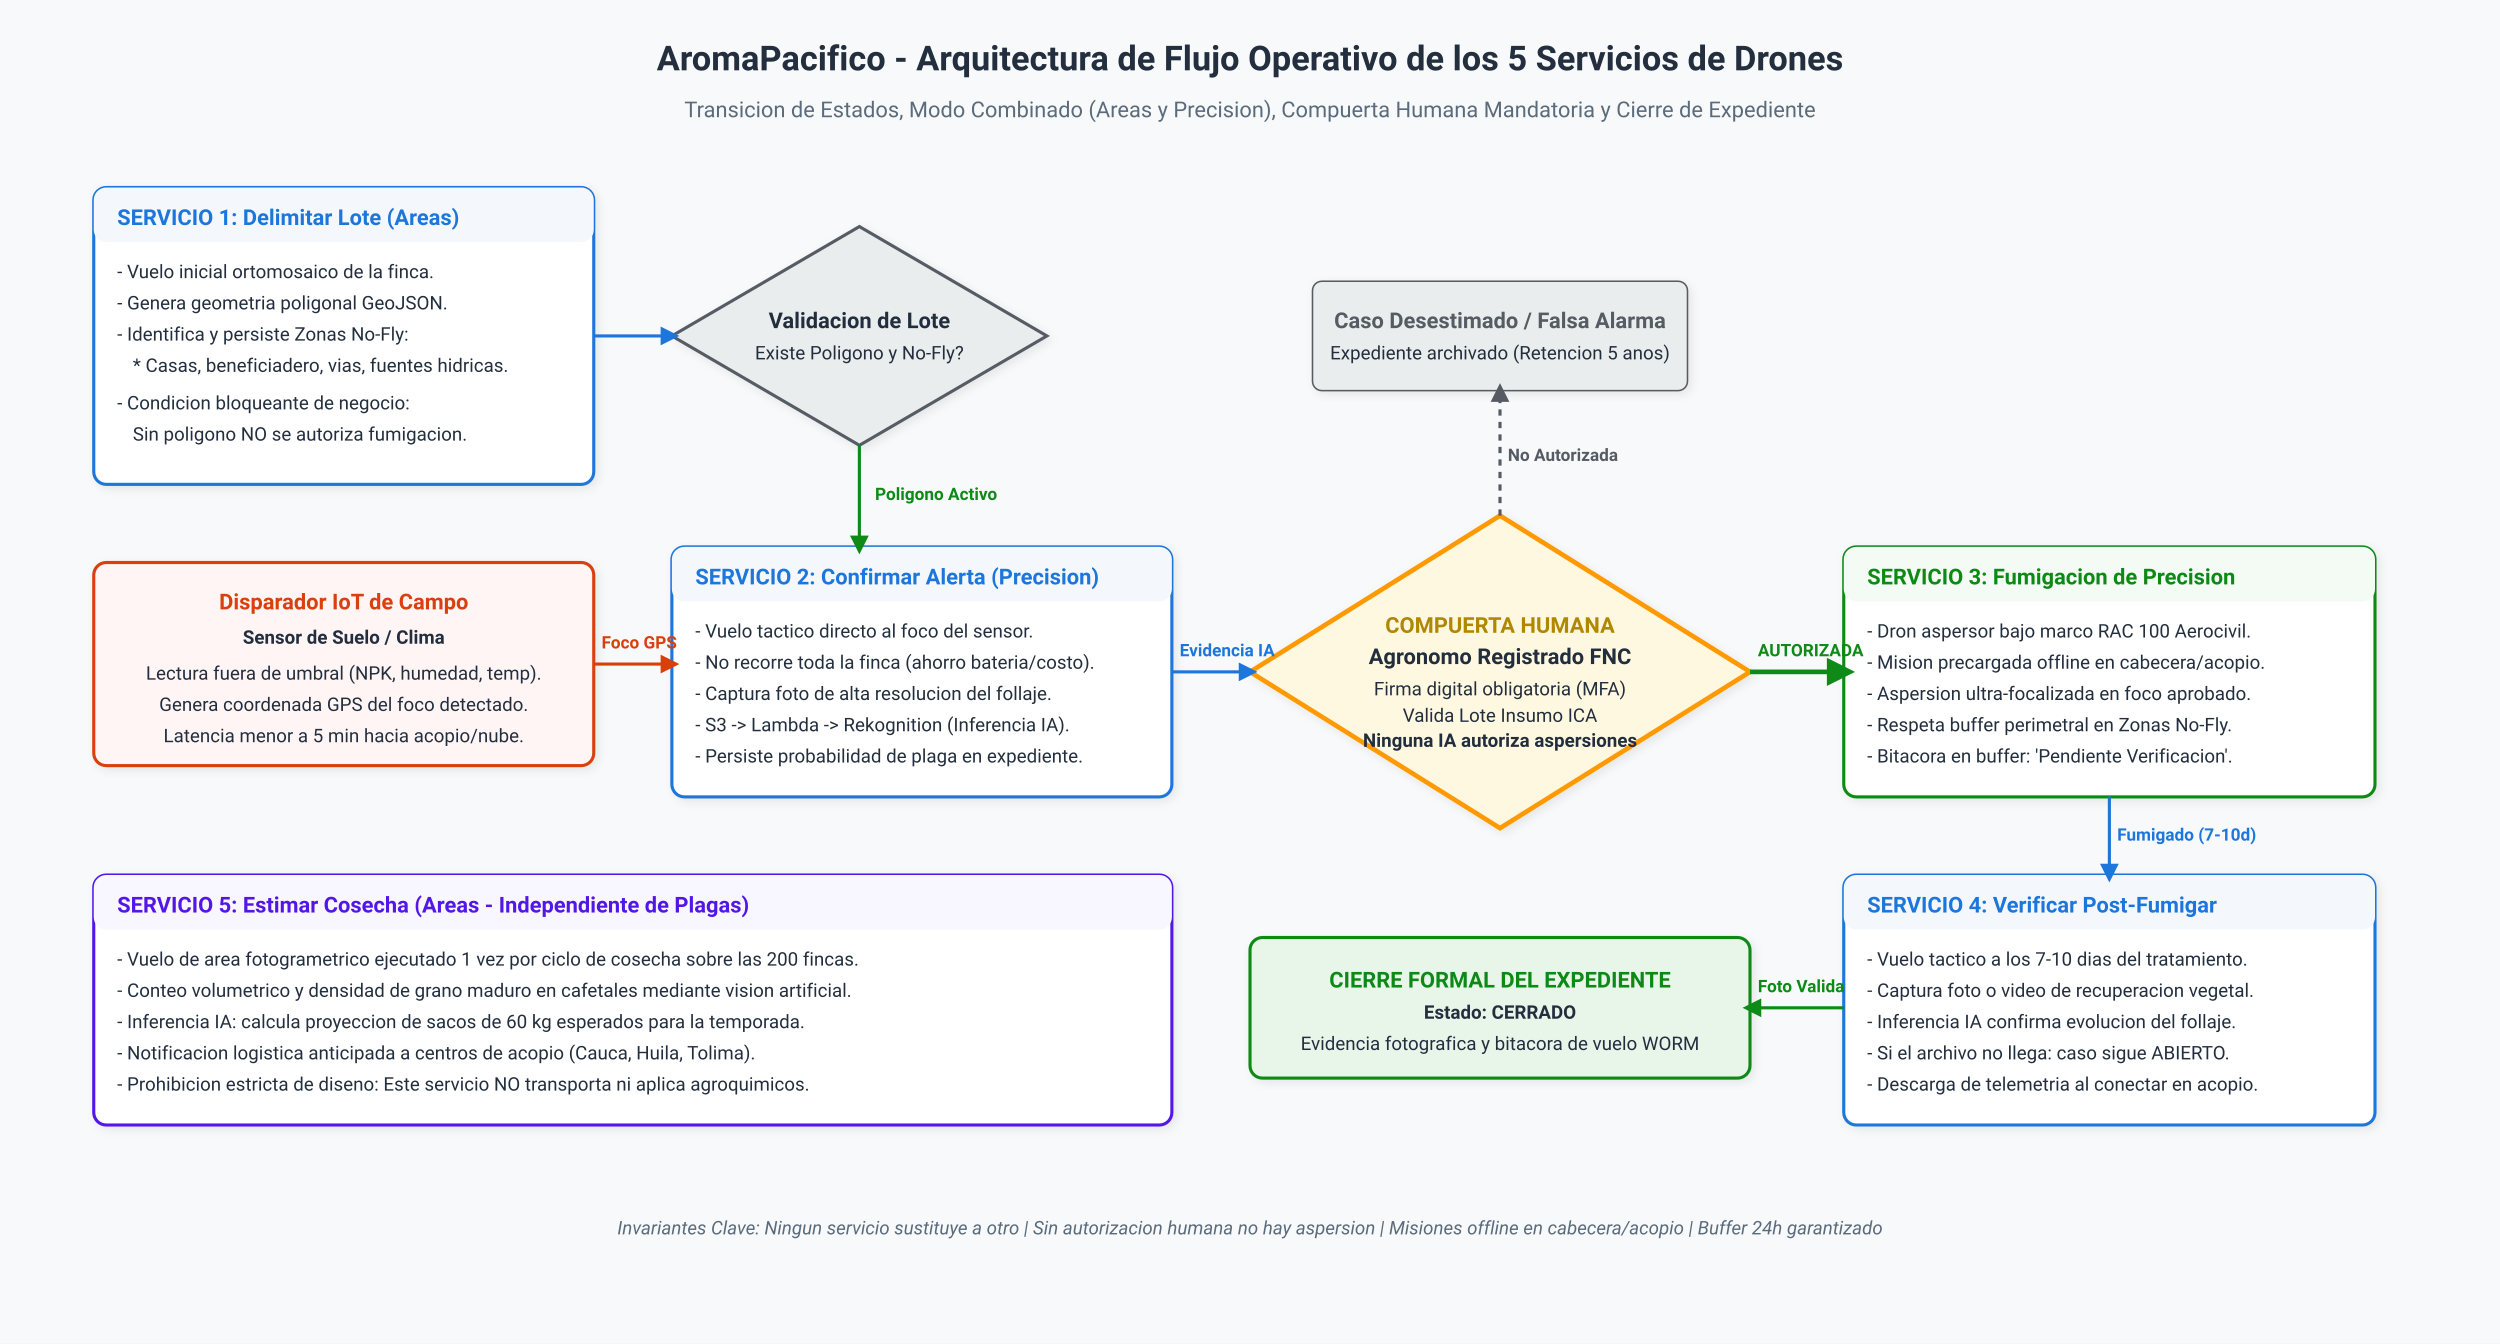
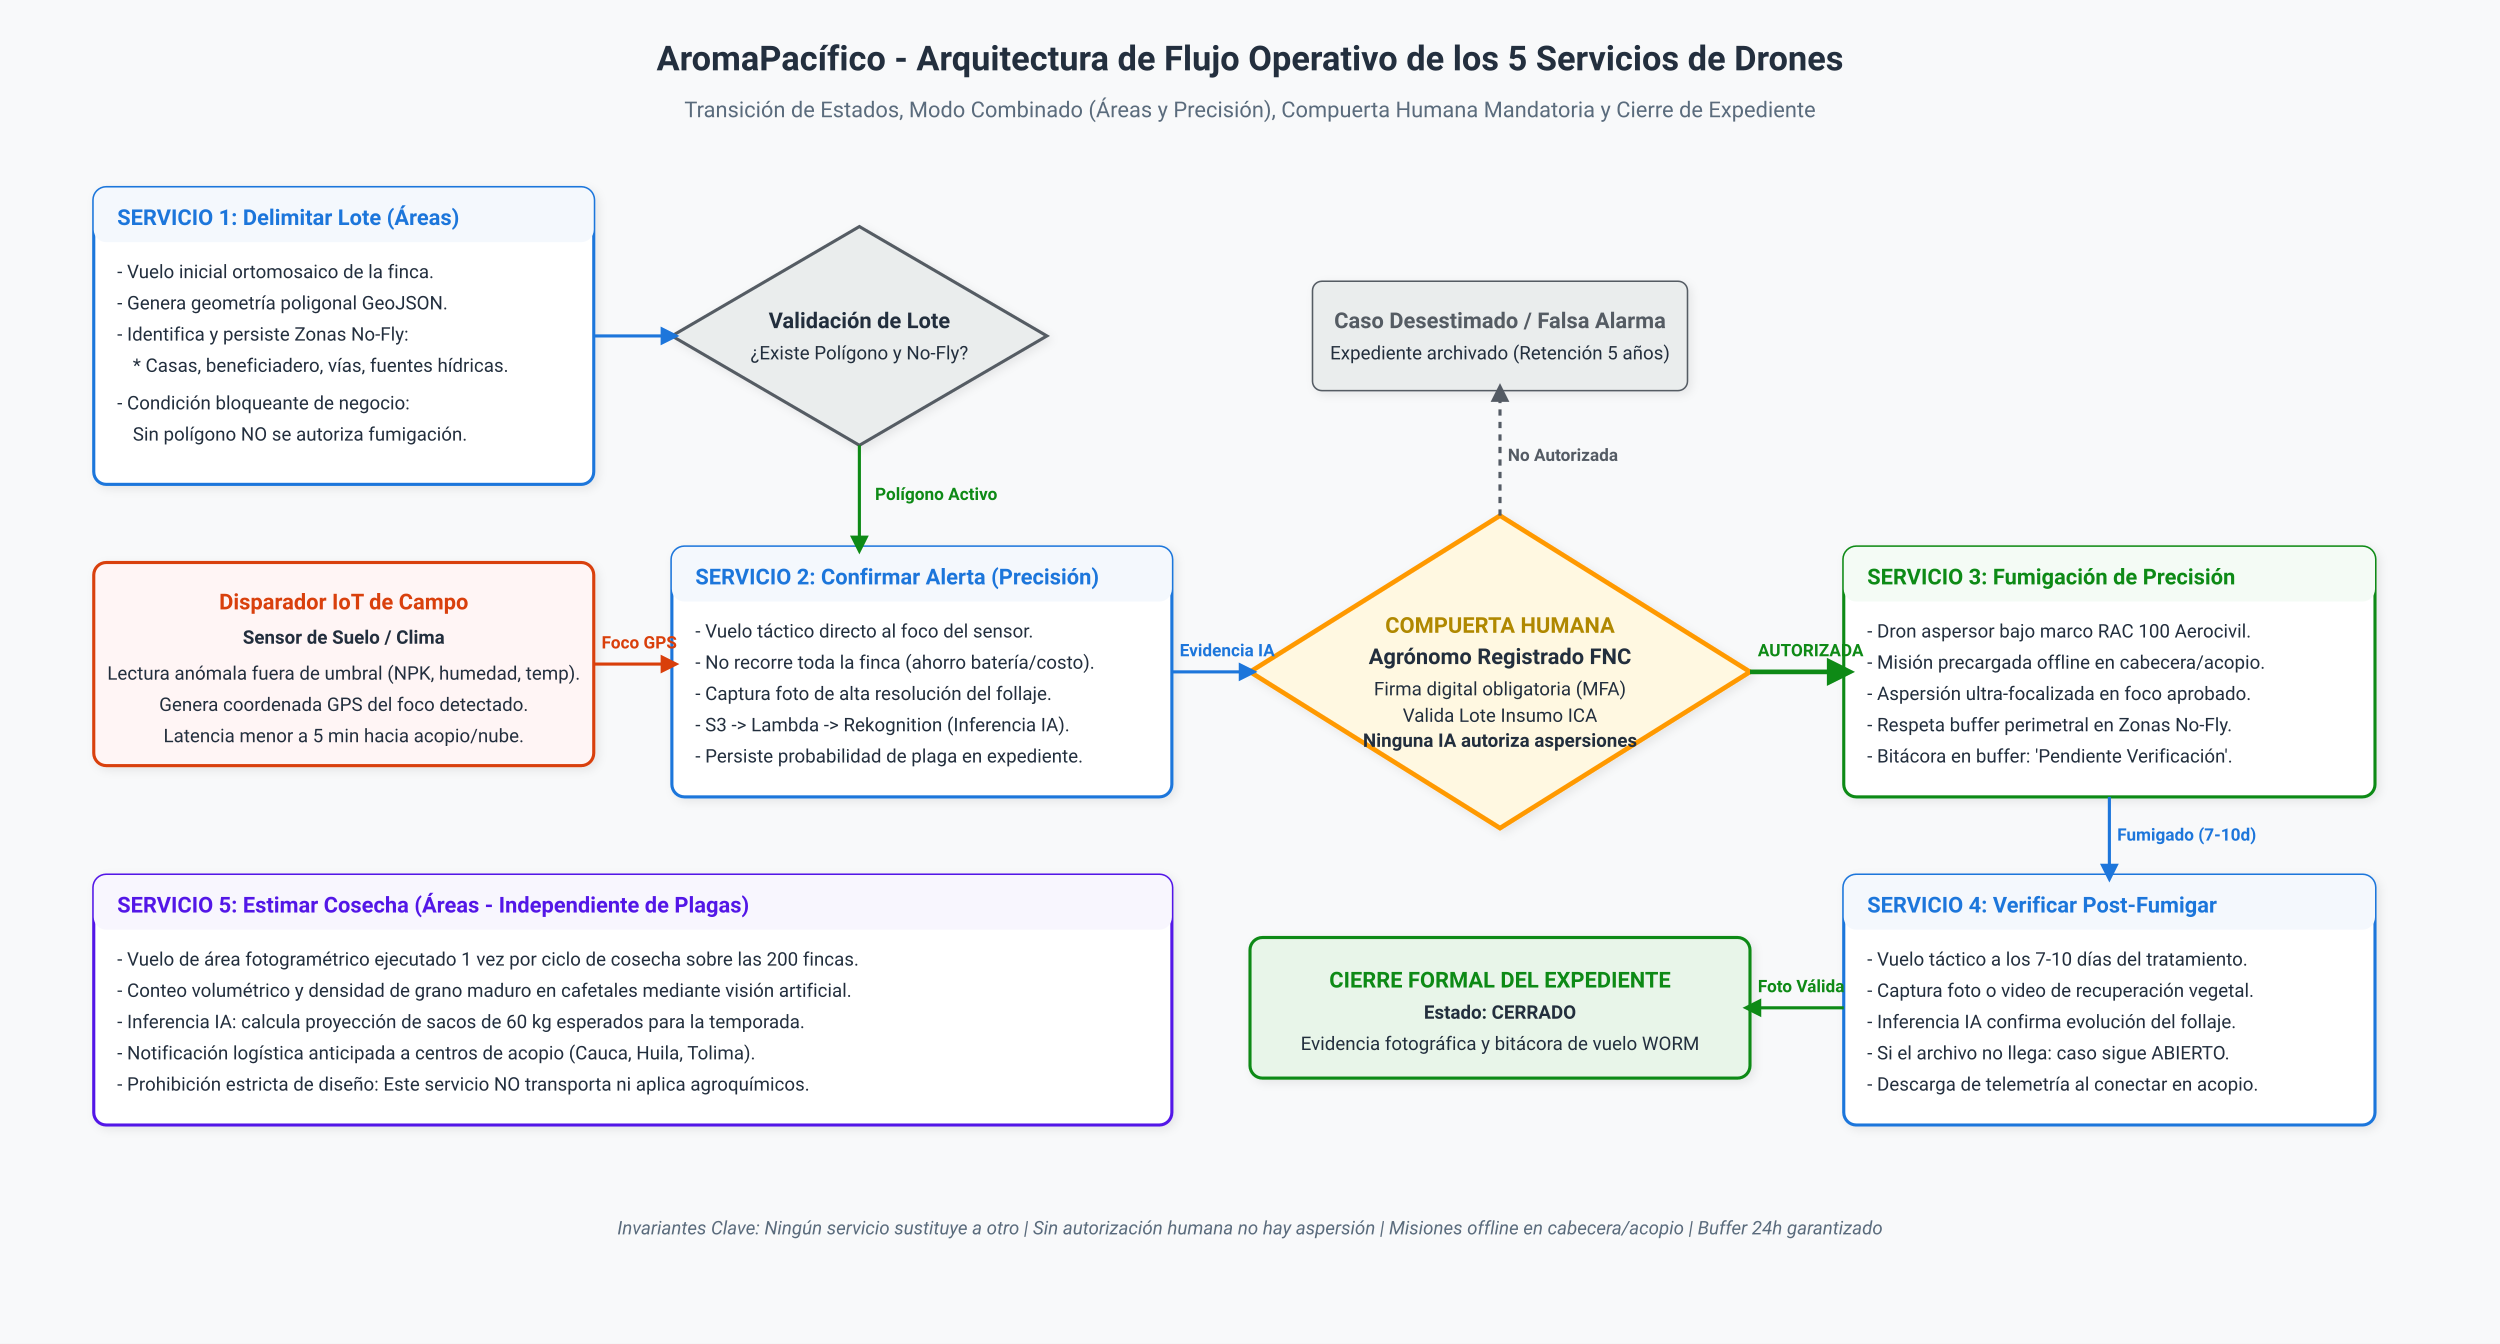
<svg xmlns="http://www.w3.org/2000/svg" viewBox="0 0 1600 860" width="100%" height="100%">
  <defs>
    <style>
      .title { font-family: -apple-system, BlinkMacSystemFont, "Segoe UI", Roboto, Helvetica, Arial, sans-serif; font-size: 22px; font-weight: bold; fill: #232F3E; text-anchor: middle; }
      .subtitle { font-family: -apple-system, BlinkMacSystemFont, "Segoe UI", Roboto, Helvetica, Arial, sans-serif; font-size: 14px; fill: #5A6B7C; text-anchor: middle; }
      .header-box { font-family: -apple-system, BlinkMacSystemFont, "Segoe UI", Roboto, Helvetica, Arial, sans-serif; font-size: 14px; font-weight: bold; }
      .body-text { font-family: -apple-system, BlinkMacSystemFont, "Segoe UI", Roboto, Helvetica, Arial, sans-serif; font-size: 12px; fill: #232F3E; }
      .footer-text { font-family: -apple-system, BlinkMacSystemFont, "Segoe UI", Roboto, Helvetica, Arial, sans-serif; font-size: 12px; font-style: italic; fill: #5A6B7C; text-anchor: middle; }
      .label-text { font-family: -apple-system, BlinkMacSystemFont, "Segoe UI", Roboto, Helvetica, Arial, sans-serif; font-size: 11px; font-weight: bold; }
    </style>
    <filter id="shadow" x="-3%" y="-3%" width="106%" height="106%" filterUnits="userSpaceOnUse">
      <feDropShadow dx="2" dy="2" stdDeviation="3" flood-color="#000000" flood-opacity="0.08" />
    </filter>
    <marker id="arrow-blue" viewBox="0 0 10 10" refX="6" refY="5" markerWidth="6" markerHeight="6" orient="auto-start-reverse">
      <path d="M 0 0 L 10 5 L 0 10 z" fill="#1D76DB" />
    </marker>
    <marker id="arrow-green" viewBox="0 0 10 10" refX="6" refY="5" markerWidth="6" markerHeight="6" orient="auto-start-reverse">
      <path d="M 0 0 L 10 5 L 0 10 z" fill="#0E8A16" />
    </marker>
    <marker id="arrow-red" viewBox="0 0 10 10" refX="6" refY="5" markerWidth="6" markerHeight="6" orient="auto-start-reverse">
      <path d="M 0 0 L 10 5 L 0 10 z" fill="#D93F0B" />
    </marker>
    <marker id="arrow-gray" viewBox="0 0 10 10" refX="6" refY="5" markerWidth="6" markerHeight="6" orient="auto-start-reverse">
      <path d="M 0 0 L 10 5 L 0 10 z" fill="#545B64" />
    </marker>
  </defs>
  <rect width="1600" height="860" fill="#F8F9FA" />
-   <text x="800" y="45" class="title">AromaPacifico - Arquitectura de Flujo Operativo de los 5 Servicios de Drones</text>
-   <text x="800" y="75" class="subtitle">Transicion de Estados, Modo Combinado (Areas y Precision), Compuerta Humana Mandatoria y Cierre de Expediente</text>
+   <text x="800" y="45" class="title">AromaPacífico - Arquitectura de Flujo Operativo de los 5 Servicios de Drones</text>
+   <text x="800" y="75" class="subtitle">Transición de Estados, Modo Combinado (Áreas y Precisión), Compuerta Humana Mandatoria y Cierre de Expediente</text>
  <g transform="translate(60, 120)" filter="url(#shadow)">
    <rect width="320" height="190" rx="8" fill="#FFFFFF" stroke="#1D76DB" stroke-width="2" />
    <rect width="320" height="35" rx="8" fill="#F4F8FD" />
-     <text x="15" y="24" class="header-box" fill="#1D76DB">SERVICIO 1: Delimitar Lote (Areas)</text>
+     <text x="15" y="24" class="header-box" fill="#1D76DB">SERVICIO 1: Delimitar Lote (Áreas)</text>
    <text x="15" y="58" class="body-text">- Vuelo inicial ortomosaico de la finca.</text>
-     <text x="15" y="78" class="body-text">- Genera geometria poligonal GeoJSON.</text>
+     <text x="15" y="78" class="body-text">- Genera geometría poligonal GeoJSON.</text>
    <text x="15" y="98" class="body-text">- Identifica y persiste Zonas No-Fly:</text>
-     <text x="25" y="118" class="body-text">* Casas, beneficiadero, vias, fuentes hidricas.</text>
-     <text x="15" y="142" class="body-text" fill="#D93F0B">- Condicion bloqueante de negocio:</text>
-     <text x="25" y="162" class="body-text" fill="#D93F0B">Sin poligono NO se autoriza fumigacion.</text>
+     <text x="25" y="118" class="body-text">* Casas, beneficiadero, vías, fuentes hídricas.</text>
+     <text x="15" y="142" class="body-text" fill="#D93F0B">- Condición bloqueante de negocio:</text>
+     <text x="25" y="162" class="body-text" fill="#D93F0B">Sin polígono NO se autoriza fumigación.</text>
  </g>
  <g transform="translate(430, 145)" filter="url(#shadow)">
    <polygon points="120,0 240,70 120,140 0,70" fill="#EAEDED" stroke="#545B64" stroke-width="2" />
-     <text x="120" y="65" class="header-box" fill="#232F3E" font-size="12px" text-anchor="middle">Validacion de Lote</text>
-     <text x="120" y="85" class="body-text" text-anchor="middle">Existe Poligono y No-Fly?</text>
+     <text x="120" y="65" class="header-box" fill="#232F3E" font-size="12px" text-anchor="middle">Validación de Lote</text>
+     <text x="120" y="85" class="body-text" text-anchor="middle">¿Existe Polígono y No-Fly?</text>
  </g>
  <g transform="translate(60, 360)" filter="url(#shadow)">
    <rect width="320" height="130" rx="8" fill="#FFF5F5" stroke="#D93F0B" stroke-width="2" />
    <text x="160" y="30" class="header-box" fill="#D93F0B" text-anchor="middle">Disparador IoT de Campo</text>
    <text x="160" y="52" class="body-text" text-anchor="middle" font-weight="bold">Sensor de Suelo / Clima</text>
-     <text x="160" y="75" class="body-text" text-anchor="middle">Lectura fuera de umbral (NPK, humedad, temp).</text>
+     <text x="160" y="75" class="body-text" text-anchor="middle">Lectura anómala fuera de umbral (NPK, humedad, temp).</text>
    <text x="160" y="95" class="body-text" text-anchor="middle">Genera coordenada GPS del foco detectado.</text>
    <text x="160" y="115" class="body-text" text-anchor="middle" fill="#D93F0B">Latencia menor a 5 min hacia acopio/nube.</text>
  </g>
  <g transform="translate(430, 350)" filter="url(#shadow)">
    <rect width="320" height="160" rx="8" fill="#FFFFFF" stroke="#1D76DB" stroke-width="2" />
    <rect width="320" height="35" rx="8" fill="#F4F8FD" />
-     <text x="15" y="24" class="header-box" fill="#1D76DB">SERVICIO 2: Confirmar Alerta (Precision)</text>
-     <text x="15" y="58" class="body-text">- Vuelo tactico directo al foco del sensor.</text>
-     <text x="15" y="78" class="body-text">- No recorre toda la finca (ahorro bateria/costo).</text>
-     <text x="15" y="98" class="body-text">- Captura foto de alta resolucion del follaje.</text>
+     <text x="15" y="24" class="header-box" fill="#1D76DB">SERVICIO 2: Confirmar Alerta (Precisión)</text>
+     <text x="15" y="58" class="body-text">- Vuelo táctico directo al foco del sensor.</text>
+     <text x="15" y="78" class="body-text">- No recorre toda la finca (ahorro batería/costo).</text>
+     <text x="15" y="98" class="body-text">- Captura foto de alta resolución del follaje.</text>
    <text x="15" y="118" class="body-text">- S3 -&gt; Lambda -&gt; Rekognition (Inferencia IA).</text>
    <text x="15" y="138" class="body-text">- Persiste probabilidad de plaga en expediente.</text>
  </g>
  <g transform="translate(800, 330)" filter="url(#shadow)">
    <polygon points="160,0 320,100 160,200 0,100" fill="#FFF8E1" stroke="#FF9900" stroke-width="3" />
    <text x="160" y="75" class="header-box" fill="#B08800" text-anchor="middle">COMPUERTA HUMANA</text>
-     <text x="160" y="95" class="header-box" fill="#232F3E" font-size="12px" text-anchor="middle">Agronomo Registrado FNC</text>
+     <text x="160" y="95" class="header-box" fill="#232F3E" font-size="12px" text-anchor="middle">Agrónomo Registrado FNC</text>
    <text x="160" y="115" class="body-text" text-anchor="middle">Firma digital obligatoria (MFA)</text>
    <text x="160" y="132" class="body-text" text-anchor="middle">Valida Lote Insumo ICA</text>
    <text x="160" y="148" class="body-text" text-anchor="middle" fill="#D93F0B" font-weight="bold">Ninguna IA autoriza aspersiones</text>
  </g>
  <g transform="translate(840, 180)" filter="url(#shadow)">
    <rect width="240" height="70" rx="6" fill="#EAEDED" stroke="#545B64" stroke-width="1" />
    <text x="120" y="30" class="header-box" fill="#545B64" font-size="12px" text-anchor="middle">Caso Desestimado / Falsa Alarma</text>
-     <text x="120" y="50" class="body-text" text-anchor="middle">Expediente archivado (Retencion 5 anos)</text>
+     <text x="120" y="50" class="body-text" text-anchor="middle">Expediente archivado (Retención 5 años)</text>
  </g>
  <g transform="translate(1180, 350)" filter="url(#shadow)">
    <rect width="340" height="160" rx="8" fill="#FFFFFF" stroke="#0E8A16" stroke-width="2" />
    <rect width="340" height="35" rx="8" fill="#F4FBF5" />
-     <text x="15" y="24" class="header-box" fill="#0E8A16">SERVICIO 3: Fumigacion de Precision</text>
+     <text x="15" y="24" class="header-box" fill="#0E8A16">SERVICIO 3: Fumigación de Precisión</text>
    <text x="15" y="58" class="body-text">- Dron aspersor bajo marco RAC 100 Aerocivil.</text>
-     <text x="15" y="78" class="body-text">- Mision precargada offline en cabecera/acopio.</text>
-     <text x="15" y="98" class="body-text">- Aspersion ultra-focalizada en foco aprobado.</text>
+     <text x="15" y="78" class="body-text">- Misión precargada offline en cabecera/acopio.</text>
+     <text x="15" y="98" class="body-text">- Aspersión ultra-focalizada en foco aprobado.</text>
    <text x="15" y="118" class="body-text">- Respeta buffer perimetral en Zonas No-Fly.</text>
-     <text x="15" y="138" class="body-text">- Bitacora en buffer: 'Pendiente Verificacion'.</text>
+     <text x="15" y="138" class="body-text">- Bitácora en buffer: 'Pendiente Verificación'.</text>
  </g>
  <g transform="translate(1180, 560)" filter="url(#shadow)">
    <rect width="340" height="160" rx="8" fill="#FFFFFF" stroke="#1D76DB" stroke-width="2" />
    <rect width="340" height="35" rx="8" fill="#F4F8FD" />
    <text x="15" y="24" class="header-box" fill="#1D76DB">SERVICIO 4: Verificar Post-Fumigar</text>
-     <text x="15" y="58" class="body-text">- Vuelo tactico a los 7-10 dias del tratamiento.</text>
-     <text x="15" y="78" class="body-text">- Captura foto o video de recuperacion vegetal.</text>
-     <text x="15" y="98" class="body-text">- Inferencia IA confirma evolucion del follaje.</text>
+     <text x="15" y="58" class="body-text">- Vuelo táctico a los 7-10 días del tratamiento.</text>
+     <text x="15" y="78" class="body-text">- Captura foto o video de recuperación vegetal.</text>
+     <text x="15" y="98" class="body-text">- Inferencia IA confirma evolución del follaje.</text>
    <text x="15" y="118" class="body-text" fill="#D93F0B">- Si el archivo no llega: caso sigue ABIERTO.</text>
-     <text x="15" y="138" class="body-text">- Descarga de telemetria al conectar en acopio.</text>
+     <text x="15" y="138" class="body-text">- Descarga de telemetría al conectar en acopio.</text>
  </g>
  <g transform="translate(800, 600)" filter="url(#shadow)">
    <rect width="320" height="90" rx="8" fill="#E8F5E9" stroke="#0E8A16" stroke-width="2" />
    <text x="160" y="32" class="header-box" fill="#0E8A16" text-anchor="middle">CIERRE FORMAL DEL EXPEDIENTE</text>
    <text x="160" y="52" class="body-text" text-anchor="middle" font-weight="bold">Estado: CERRADO</text>
-     <text x="160" y="72" class="body-text" text-anchor="middle">Evidencia fotografica y bitacora de vuelo WORM</text>
+     <text x="160" y="72" class="body-text" text-anchor="middle">Evidencia fotográfica y bitácora de vuelo WORM</text>
  </g>
  <g transform="translate(60, 560)" filter="url(#shadow)">
    <rect width="690" height="160" rx="8" fill="#FFFFFF" stroke="#5319E7" stroke-width="2" />
    <rect width="690" height="35" rx="8" fill="#F8F6FE" />
-     <text x="15" y="24" class="header-box" fill="#5319E7">SERVICIO 5: Estimar Cosecha (Areas - Independiente de Plagas)</text>
-     <text x="15" y="58" class="body-text">- Vuelo de area fotogrametrico ejecutado 1 vez por ciclo de cosecha sobre las 200 fincas.</text>
-     <text x="15" y="78" class="body-text">- Conteo volumetrico y densidad de grano maduro en cafetales mediante vision artificial.</text>
-     <text x="15" y="98" class="body-text">- Inferencia IA: calcula proyeccion de sacos de 60 kg esperados para la temporada.</text>
-     <text x="15" y="118" class="body-text">- Notificacion logistica anticipada a centros de acopio (Cauca, Huila, Tolima).</text>
-     <text x="15" y="138" class="body-text" fill="#D93F0B">- Prohibicion estricta de diseno: Este servicio NO transporta ni aplica agroquimicos.</text>
+     <text x="15" y="24" class="header-box" fill="#5319E7">SERVICIO 5: Estimar Cosecha (Áreas - Independiente de Plagas)</text>
+     <text x="15" y="58" class="body-text">- Vuelo de área fotogramétrico ejecutado 1 vez por ciclo de cosecha sobre las 200 fincas.</text>
+     <text x="15" y="78" class="body-text">- Conteo volumétrico y densidad de grano maduro en cafetales mediante visión artificial.</text>
+     <text x="15" y="98" class="body-text">- Inferencia IA: calcula proyección de sacos de 60 kg esperados para la temporada.</text>
+     <text x="15" y="118" class="body-text">- Notificación logística anticipada a centros de acopio (Cauca, Huila, Tolima).</text>
+     <text x="15" y="138" class="body-text" fill="#D93F0B">- Prohibición estricta de diseño: Este servicio NO transporta ni aplica agroquímicos.</text>
  </g>
  <path d="M 380 215 L 430 215" fill="none" stroke="#1D76DB" stroke-width="2" marker-end="url(#arrow-blue)" />
  <path d="M 550 285 L 550 350" fill="none" stroke="#0E8A16" stroke-width="2" marker-end="url(#arrow-green)" />
-   <text x="560" y="320" class="label-text" fill="#0E8A16">Poligono Activo</text>
+   <text x="560" y="320" class="label-text" fill="#0E8A16">Polígono Activo</text>
  <path d="M 380 425 L 430 425" fill="none" stroke="#D93F0B" stroke-width="2" marker-end="url(#arrow-red)" />
  <text x="385" y="415" class="label-text" fill="#D93F0B">Foco GPS</text>
  <path d="M 750 430 L 800 430" fill="none" stroke="#1D76DB" stroke-width="2" marker-end="url(#arrow-blue)" />
  <text x="755" y="420" class="label-text" fill="#1D76DB">Evidencia IA</text>
  <path d="M 960 330 L 960 250" fill="none" stroke="#545B64" stroke-width="2" stroke-dasharray="4,4" marker-end="url(#arrow-gray)" />
  <text x="965" y="295" class="label-text" fill="#545B64">No Autorizada</text>
  <path d="M 1120 430 L 1180 430" fill="none" stroke="#0E8A16" stroke-width="3" marker-end="url(#arrow-green)" />
  <text x="1125" y="420" class="label-text" fill="#0E8A16">AUTORIZADA</text>
  <path d="M 1350 510 L 1350 560" fill="none" stroke="#1D76DB" stroke-width="2" marker-end="url(#arrow-blue)" />
  <text x="1355" y="538" class="label-text" fill="#1D76DB">Fumigado (7-10d)</text>
  <path d="M 1180 645 L 1120 645" fill="none" stroke="#0E8A16" stroke-width="2" marker-end="url(#arrow-green)" />
-   <text x="1125" y="635" class="label-text" fill="#0E8A16">Foto Valida</text>
-   <text x="800" y="790" class="footer-text">Invariantes Clave: Ningun servicio sustituye a otro | Sin autorizacion humana no hay aspersion | Misiones offline en cabecera/acopio | Buffer 24h garantizado</text>
+   <text x="1125" y="635" class="label-text" fill="#0E8A16">Foto Válida</text>
+   <text x="800" y="790" class="footer-text">Invariantes Clave: Ningún servicio sustituye a otro | Sin autorización humana no hay aspersión | Misiones offline en cabecera/acopio | Buffer 24h garantizado</text>
</svg>
